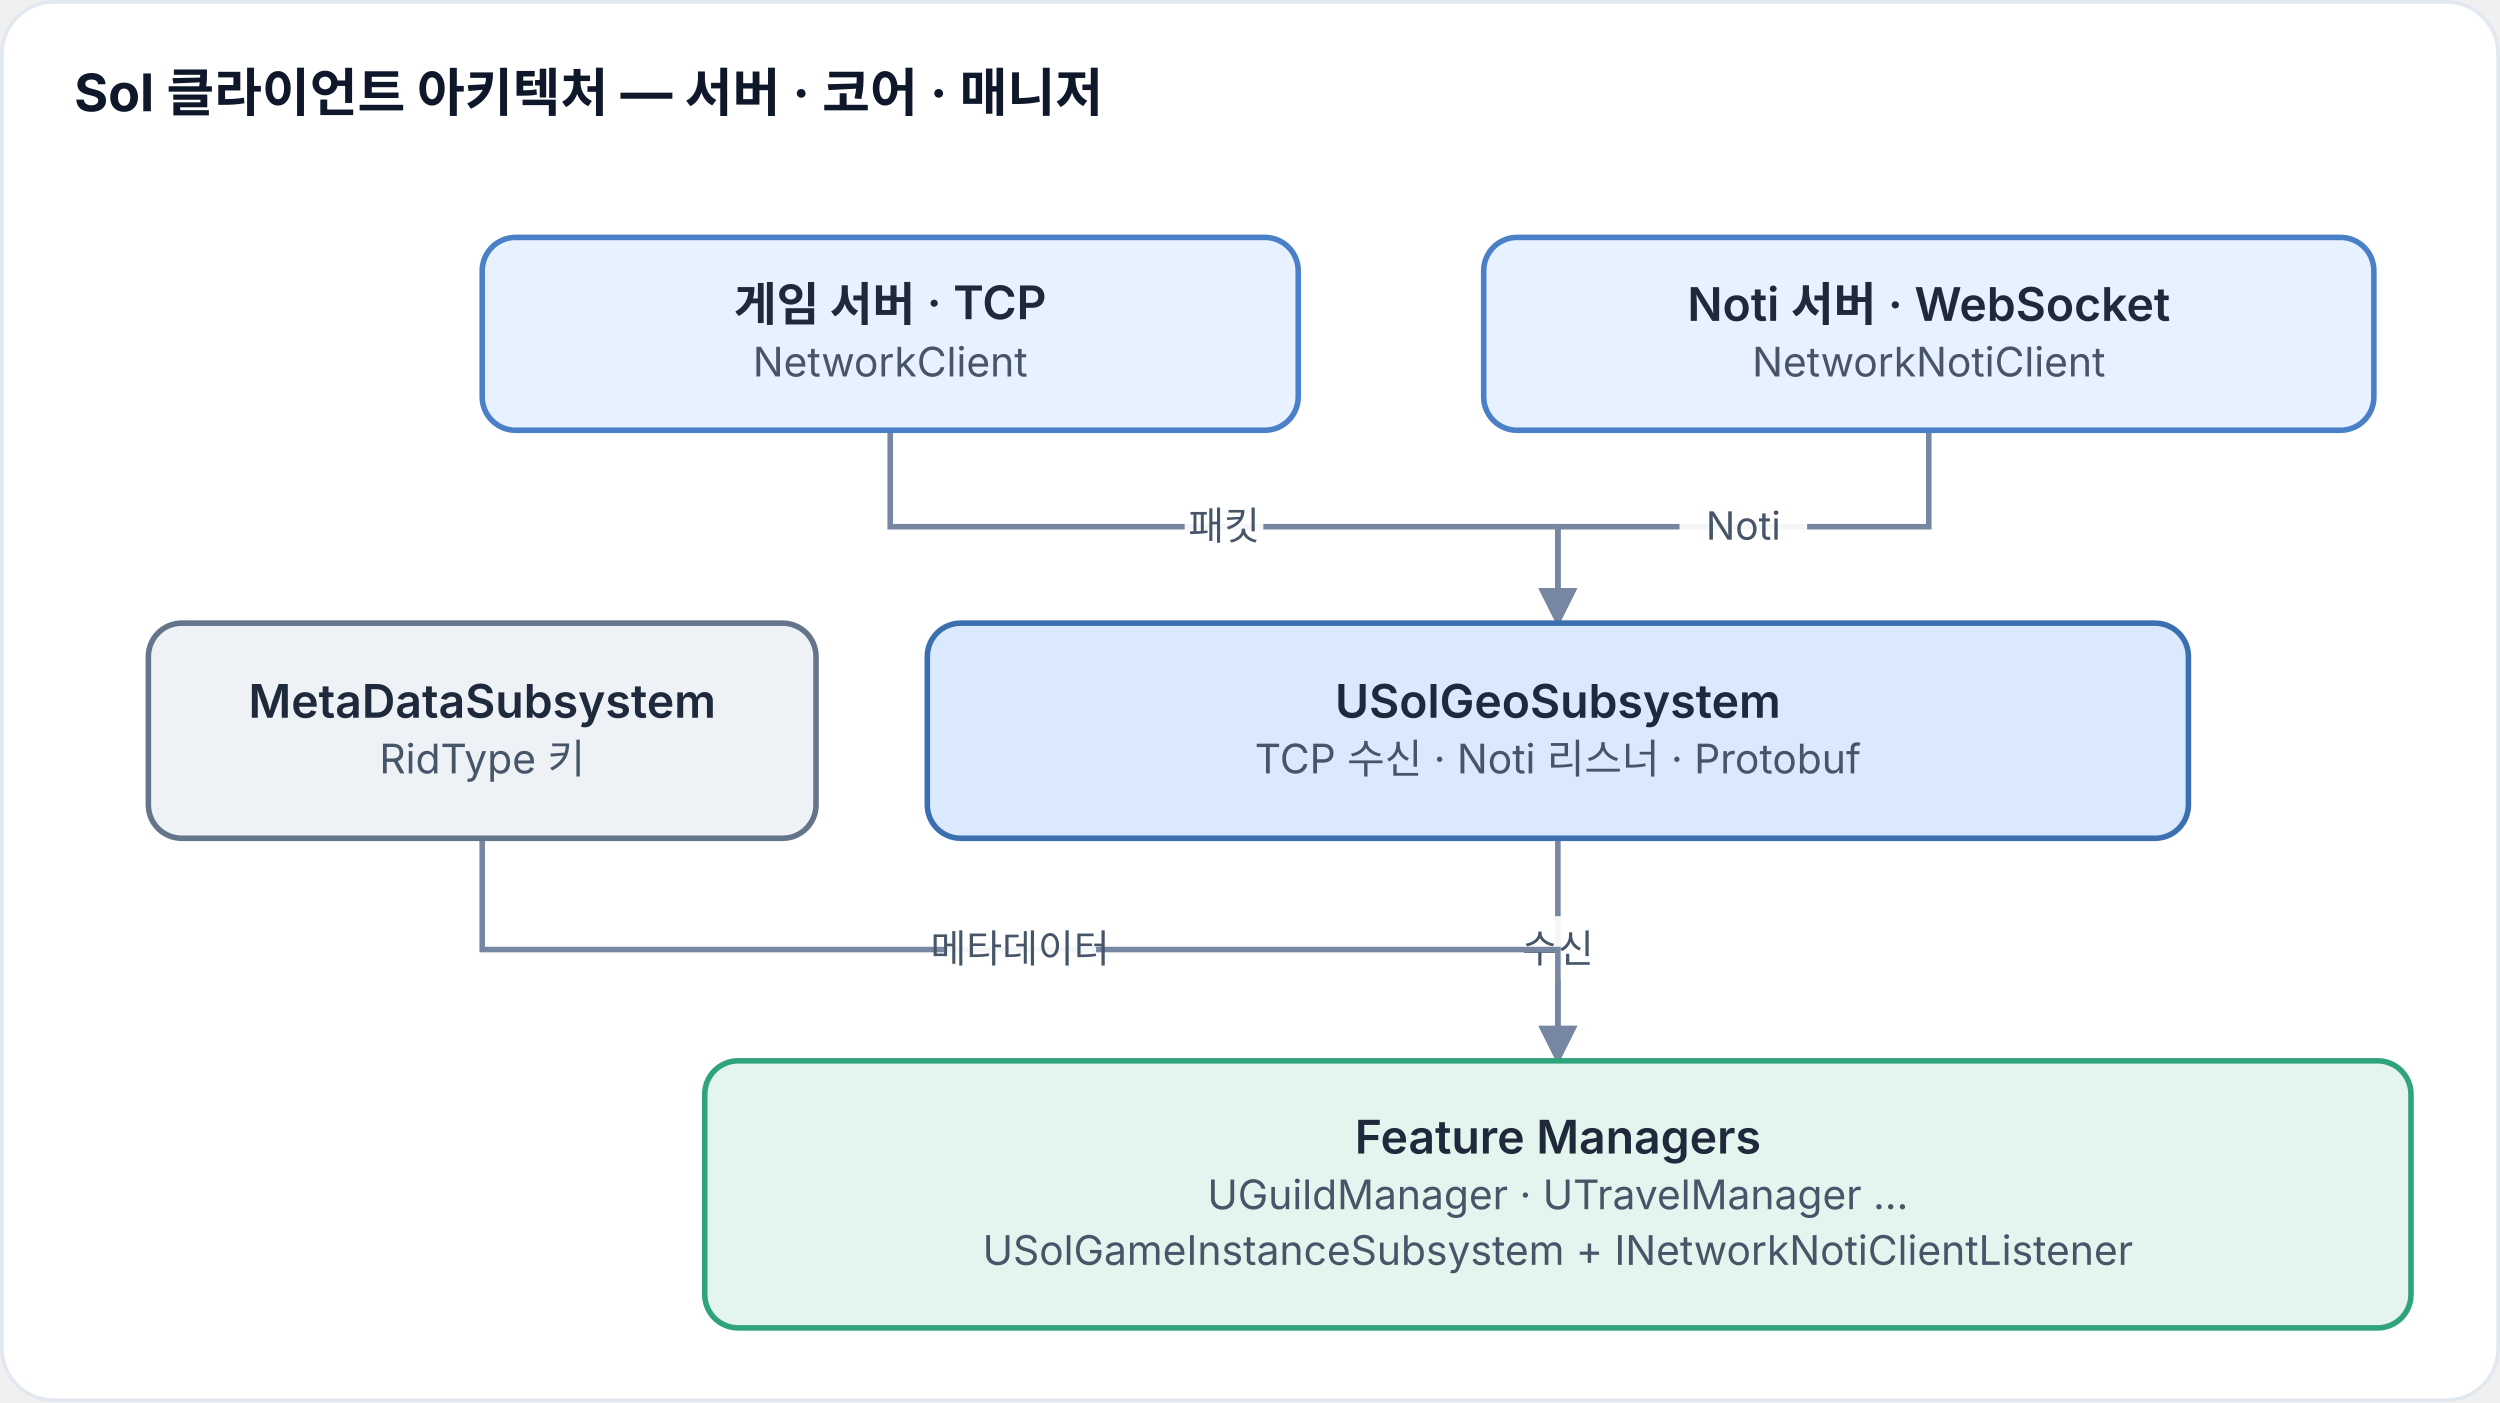
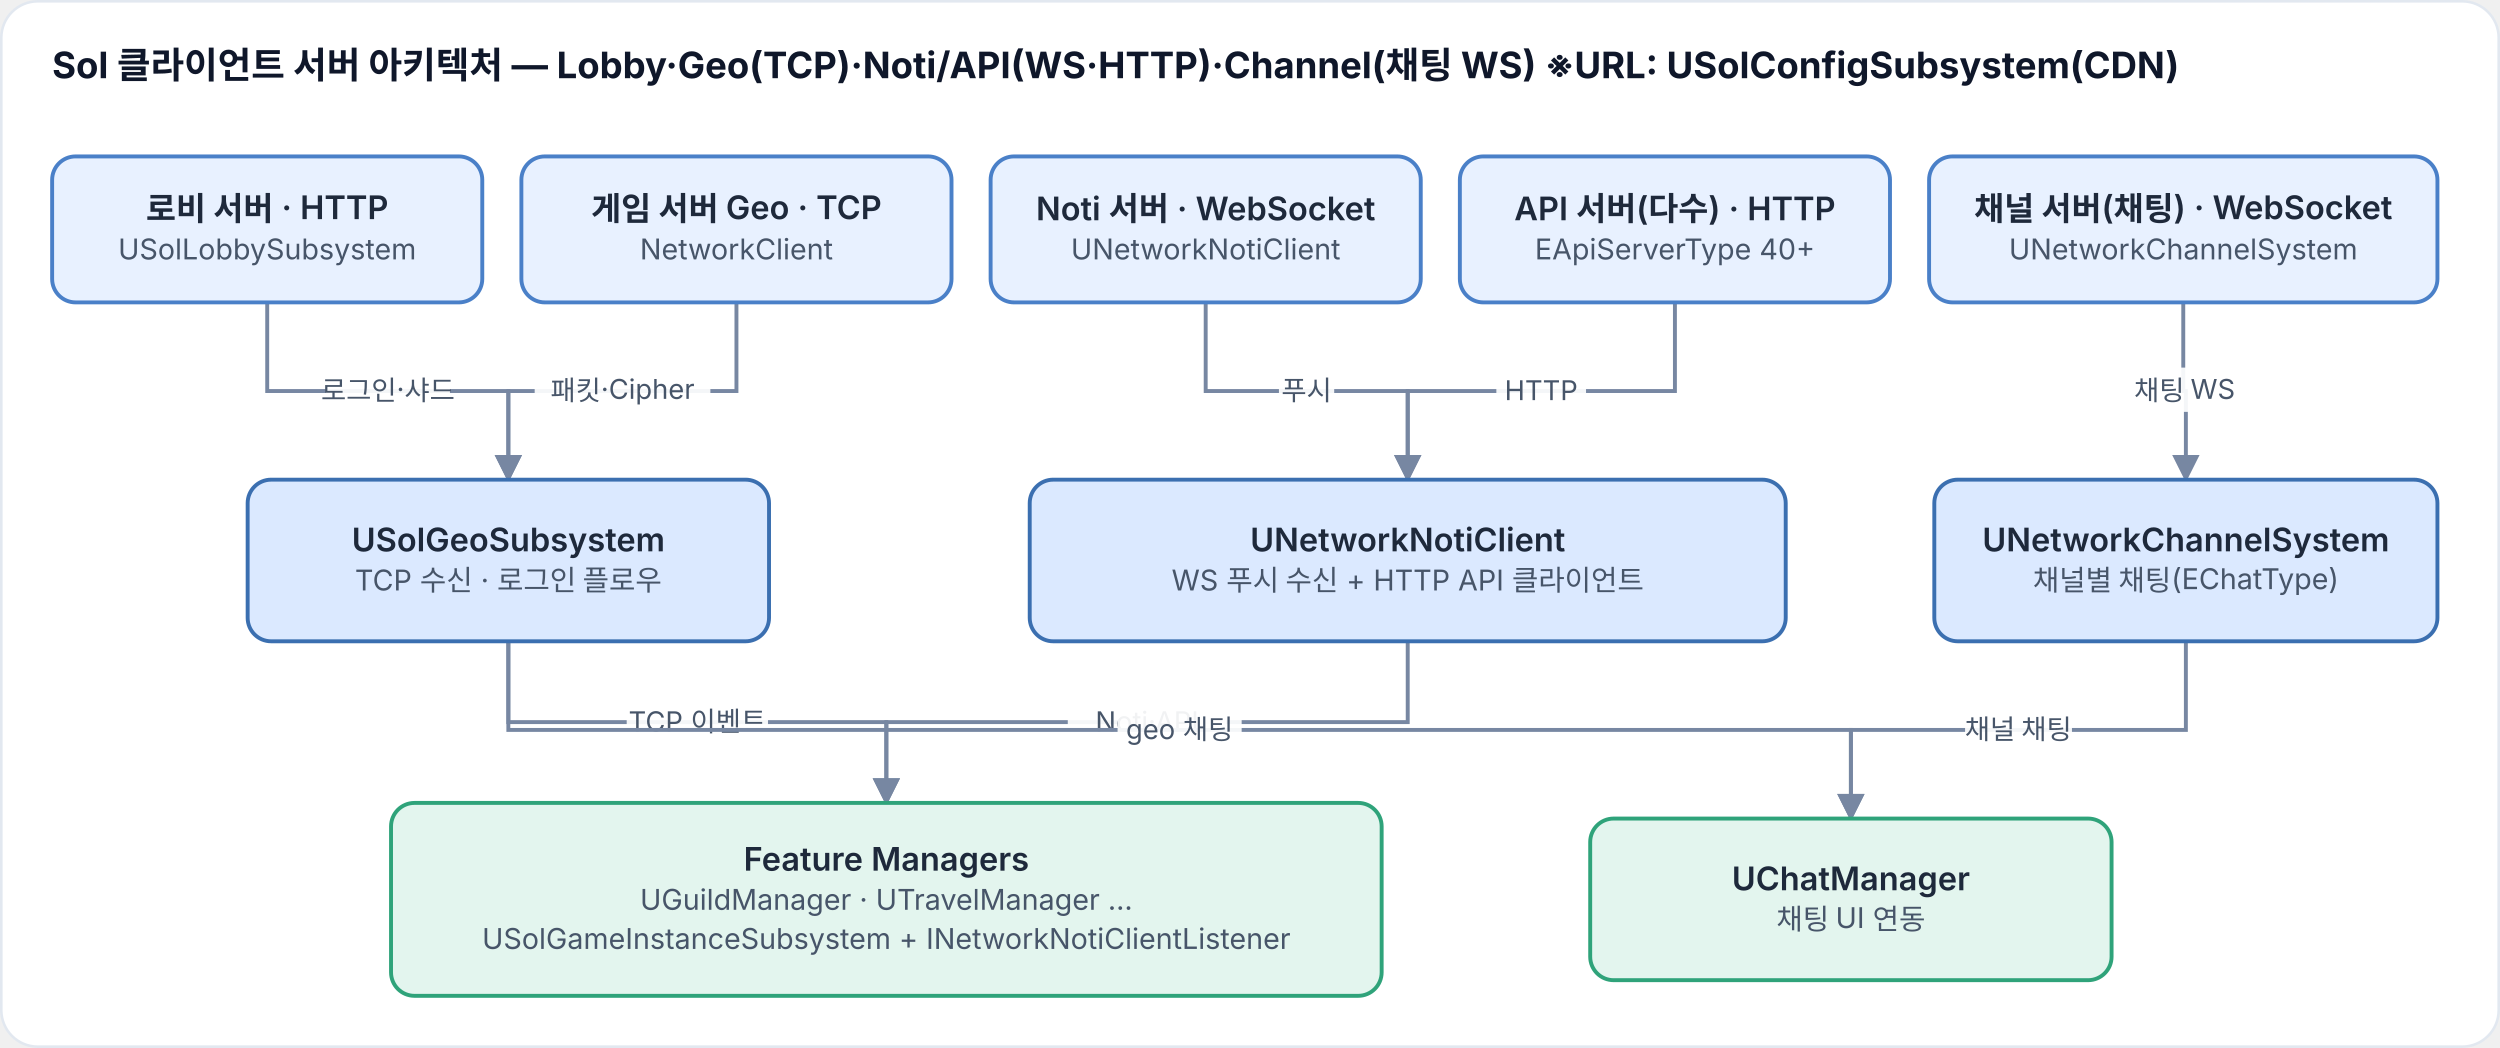
- <svg xmlns="http://www.w3.org/2000/svg" viewBox="0 0 674 378" width="674" height="378" font-family="Inter, 'Malgun Gothic', sans-serif">
+ <svg xmlns="http://www.w3.org/2000/svg" viewBox="0 0 959 402" width="959" height="402" font-family="Inter, 'Malgun Gothic', sans-serif">
  <defs>
    <marker id="arrow" viewBox="0 0 10 10" refX="9" refY="5" markerWidth="7" markerHeight="7" orient="auto-start-reverse">
      <path d="M 0 0 L 10 5 L 0 10 z" fill="#7787a2" />
    </marker>
  </defs>
-   <rect x="0.5" y="0.5" width="673" height="377" rx="14" fill="#ffffff" stroke="#e2e8f0" />
-   <text x="20" y="30" font-size="14" font-weight="700" fill="#0f172a">Sol 클라이언트 아키텍처 — 서버 · 코어 · 매니저</text>
-   <path d="M 240.0 116.0 L 240.0 142.0 L 420.0 142.0 L 420.0 168.0" fill="none" stroke="#7787a2" stroke-width="1.5" marker-end="url(#arrow)" />
-   <rect x="319.4" y="133.0" width="21.2" height="17" rx="4" fill="#ffffff" opacity="0.92" />
-   <text x="330.0" y="145.5" text-anchor="middle" font-size="10.5" fill="#475569">패킷</text>
-   <path d="M 520.0 116.0 L 520.0 142.0 L 420.0 142.0 L 420.0 168.0" fill="none" stroke="#7787a2" stroke-width="1.5" marker-end="url(#arrow)" />
-   <rect x="452.8" y="133.0" width="34.4" height="17" rx="4" fill="#ffffff" opacity="0.92" />
-   <text x="470.0" y="145.5" text-anchor="middle" font-size="10.5" fill="#475569">Noti</text>
-   <path d="M 420.0 226.0 L 420.0 256.0 L 420.0 256.0 L 420.0 286.0" fill="none" stroke="#7787a2" stroke-width="1.5" marker-end="url(#arrow)" />
-   <rect x="409.4" y="247.0" width="21.2" height="17" rx="4" fill="#ffffff" opacity="0.92" />
-   <text x="420.0" y="259.5" text-anchor="middle" font-size="10.5" fill="#475569">수신</text>
-   <path d="M 130.0 226.0 L 130.0 256.0 L 420.0 256.0 L 420.0 286.0" fill="none" stroke="#7787a2" stroke-width="1.5" marker-end="url(#arrow)" />
-   <rect x="254.5" y="247.0" width="41.0" height="17" rx="4" fill="#ffffff" opacity="0.92" />
-   <text x="275.0" y="259.5" text-anchor="middle" font-size="10.5" fill="#475569">메타데이터</text>
-   <rect x="130" y="64" width="220" height="52" rx="9" ry="9" fill="#e8f1ff" stroke="#4a80c8" stroke-width="1.5" />
-   <text x="240.0" y="86.5" text-anchor="middle" font-size="12.5" font-weight="600" fill="#1e293b">게임 서버 · TCP</text>
-   <text x="240.0" y="101.5" text-anchor="middle" font-size="11" font-weight="400" fill="#475569">NetworkClient</text>
-   <rect x="400" y="64" width="240" height="52" rx="9" ry="9" fill="#e8f1ff" stroke="#4a80c8" stroke-width="1.5" />
-   <text x="520.0" y="86.5" text-anchor="middle" font-size="12.5" font-weight="600" fill="#1e293b">Noti 서버 · WebSocket</text>
-   <text x="520.0" y="101.5" text-anchor="middle" font-size="11" font-weight="400" fill="#475569">NetworkNotiClient</text>
-   <rect x="250" y="168" width="340" height="58" rx="9" ry="9" fill="#dbe9ff" stroke="#3b6fb0" stroke-width="1.5" />
-   <text x="420.0" y="193.5" text-anchor="middle" font-size="12.5" font-weight="600" fill="#1e293b">USolGeoSubsystem</text>
-   <text x="420.0" y="208.5" text-anchor="middle" font-size="11" font-weight="400" fill="#475569">TCP 수신 · Noti 리스너 · Protobuf</text>
-   <rect x="40" y="168" width="180" height="58" rx="9" ry="9" fill="#eef2f7" stroke="#64748b" stroke-width="1.5" />
-   <text x="130.0" y="193.5" text-anchor="middle" font-size="12.5" font-weight="600" fill="#1e293b">MetaDataSubsystem</text>
-   <text x="130.0" y="208.5" text-anchor="middle" font-size="11" font-weight="400" fill="#475569">RidType 키</text>
-   <rect x="190" y="286" width="460" height="72" rx="9" ry="9" fill="#e3f5ee" stroke="#2fa37a" stroke-width="1.5" />
-   <text x="420.0" y="311.0" text-anchor="middle" font-size="12.5" font-weight="600" fill="#1e293b">Feature Managers</text>
-   <text x="420.0" y="326.0" text-anchor="middle" font-size="11" font-weight="400" fill="#475569">UGuildManager · UTravelManager …</text>
-   <text x="420.0" y="341.0" text-anchor="middle" font-size="11" font-weight="400" fill="#475569">USolGameInstanceSubsystem + INetworkNotiClientListener</text>
+   <rect x="0.5" y="0.5" width="958" height="401" rx="14" fill="#ffffff" stroke="#e2e8f0" />
+   <text x="20" y="30" font-size="14" font-weight="700" fill="#0f172a">Sol 클라이언트 서버 아키텍처 — Lobby·Geo(TCP)·Noti/API(WS·HTTP)·Channel(채팅 WS)  ※URL: USolConfigSubsystem(CDN)</text>
+   <path d="M 102.5 116.0 L 102.5 150.0 L 195.0 150.0 L 195.0 184.0" fill="none" stroke="#7787a2" stroke-width="1.5" marker-end="url(#arrow)" />
+   <rect x="125.0" y="141.0" width="47.6" height="17" rx="4" fill="#ffffff" opacity="0.92" />
+   <text x="148.8" y="153.5" text-anchor="middle" font-size="10.5" fill="#475569">로그인·샤드</text>
+   <path d="M 282.5 116.0 L 282.5 150.0 L 195.0 150.0 L 195.0 184.0" fill="none" stroke="#7787a2" stroke-width="1.5" marker-end="url(#arrow)" />
+   <rect x="205.1" y="141.0" width="67.4" height="17" rx="4" fill="#ffffff" opacity="0.92" />
+   <text x="238.8" y="153.5" text-anchor="middle" font-size="10.5" fill="#475569">패킷·Cipher</text>
+   <path d="M 462.5 116.0 L 462.5 150.0 L 540.0 150.0 L 540.0 184.0" fill="none" stroke="#7787a2" stroke-width="1.5" marker-end="url(#arrow)" />
+   <rect x="490.6" y="141.0" width="21.2" height="17" rx="4" fill="#ffffff" opacity="0.92" />
+   <text x="501.2" y="153.5" text-anchor="middle" font-size="10.5" fill="#475569">푸시</text>
+   <path d="M 642.5 116.0 L 642.5 150.0 L 540.0 150.0 L 540.0 184.0" fill="none" stroke="#7787a2" stroke-width="1.5" marker-end="url(#arrow)" />
+   <rect x="574.0" y="141.0" width="34.4" height="17" rx="4" fill="#ffffff" opacity="0.92" />
+   <text x="591.2" y="153.5" text-anchor="middle" font-size="10.5" fill="#475569">HTTP</text>
+   <path d="M 837.5 116.0 L 837.5 150.0 L 838.5 150.0 L 838.5 184.0" fill="none" stroke="#7787a2" stroke-width="1.5" marker-end="url(#arrow)" />
+   <rect x="817.5" y="141.0" width="41.0" height="17" rx="4" fill="#ffffff" opacity="0.92" />
+   <text x="838.0" y="153.5" text-anchor="middle" font-size="10.5" fill="#475569">채팅 WS</text>
+   <path d="M 195.0 246.0 L 195.0 277.0 L 340.0 277.0 L 340.0 308.0" fill="none" stroke="#7787a2" stroke-width="1.5" marker-end="url(#arrow)" />
+   <rect x="240.4" y="268.0" width="54.2" height="17" rx="4" fill="#ffffff" opacity="0.92" />
+   <text x="267.5" y="280.5" text-anchor="middle" font-size="10.5" fill="#475569">TCP 이벤트</text>
+   <path d="M 540.0 246.0 L 540.0 277.0 L 340.0 277.0 L 340.0 308.0" fill="none" stroke="#7787a2" stroke-width="1.5" marker-end="url(#arrow)" />
+   <rect x="409.6" y="268.0" width="60.8" height="17" rx="4" fill="#ffffff" opacity="0.92" />
+   <text x="440.0" y="280.5" text-anchor="middle" font-size="10.5" fill="#475569">Noti·API</text>
+   <path d="M 838.5 246.0 L 838.5 280.0 L 710.0 280.0 L 710.0 314.0" fill="none" stroke="#7787a2" stroke-width="1.5" marker-end="url(#arrow)" />
+   <rect x="753.8" y="271.0" width="41.0" height="17" rx="4" fill="#ffffff" opacity="0.92" />
+   <text x="774.2" y="283.5" text-anchor="middle" font-size="10.5" fill="#475569">채널 채팅</text>
+   <path d="M 195.0 246.0 L 195.0 280.0 L 710.0 280.0 L 710.0 314.0" fill="none" stroke="#7787a2" stroke-width="1.5" marker-end="url(#arrow)" />
+   <rect x="428.7" y="271.0" width="47.6" height="17" rx="4" fill="#ffffff" opacity="0.92" />
+   <text x="452.5" y="283.5" text-anchor="middle" font-size="10.5" fill="#475569">geo 채팅</text>
+   <rect x="20" y="60" width="165" height="56" rx="9" ry="9" fill="#e8f1ff" stroke="#4a80c8" stroke-width="1.5" />
+   <text x="102.5" y="84.5" text-anchor="middle" font-size="12.5" font-weight="600" fill="#1e293b">로비 서버 · HTTP</text>
+   <text x="102.5" y="99.5" text-anchor="middle" font-size="11" font-weight="400" fill="#475569">USolLobbySubsystem</text>
+   <rect x="200" y="60" width="165" height="56" rx="9" ry="9" fill="#e8f1ff" stroke="#4a80c8" stroke-width="1.5" />
+   <text x="282.5" y="84.5" text-anchor="middle" font-size="12.5" font-weight="600" fill="#1e293b">게임 서버 Geo · TCP</text>
+   <text x="282.5" y="99.5" text-anchor="middle" font-size="11" font-weight="400" fill="#475569">NetworkClient</text>
+   <rect x="380" y="60" width="165" height="56" rx="9" ry="9" fill="#e8f1ff" stroke="#4a80c8" stroke-width="1.5" />
+   <text x="462.5" y="84.5" text-anchor="middle" font-size="12.5" font-weight="600" fill="#1e293b">Noti 서버 · WebSocket</text>
+   <text x="462.5" y="99.5" text-anchor="middle" font-size="11" font-weight="400" fill="#475569">UNetworkNotiClient</text>
+   <rect x="560" y="60" width="165" height="56" rx="9" ry="9" fill="#e8f1ff" stroke="#4a80c8" stroke-width="1.5" />
+   <text x="642.5" y="84.5" text-anchor="middle" font-size="12.5" font-weight="600" fill="#1e293b">API 서버(다수) · HTTP</text>
+   <text x="642.5" y="99.5" text-anchor="middle" font-size="11" font-weight="400" fill="#475569">EApiServerType 40+</text>
+   <rect x="740" y="60" width="195" height="56" rx="9" ry="9" fill="#e8f1ff" stroke="#4a80c8" stroke-width="1.5" />
+   <text x="837.5" y="84.5" text-anchor="middle" font-size="12.5" font-weight="600" fill="#1e293b">채널 서버(채팅) · WebSocket</text>
+   <text x="837.5" y="99.5" text-anchor="middle" font-size="11" font-weight="400" fill="#475569">UNetworkChannelSystem</text>
+   <rect x="95" y="184" width="200" height="62" rx="9" ry="9" fill="#dbe9ff" stroke="#3b6fb0" stroke-width="1.5" />
+   <text x="195.0" y="211.5" text-anchor="middle" font-size="12.5" font-weight="600" fill="#1e293b">USolGeoSubsystem</text>
+   <text x="195.0" y="226.5" text-anchor="middle" font-size="11" font-weight="400" fill="#475569">TCP 수신 · 로그인 플로우</text>
+   <rect x="395" y="184" width="290" height="62" rx="9" ry="9" fill="#dbe9ff" stroke="#3b6fb0" stroke-width="1.5" />
+   <text x="540.0" y="211.5" text-anchor="middle" font-size="12.5" font-weight="600" fill="#1e293b">UNetworkNotiClient</text>
+   <text x="540.0" y="226.5" text-anchor="middle" font-size="11" font-weight="400" fill="#475569">WS 푸시 수신 + HTTP API 클라이언트</text>
+   <rect x="742" y="184" width="193" height="62" rx="9" ry="9" fill="#dbe9ff" stroke="#3b6fb0" stroke-width="1.5" />
+   <text x="838.5" y="211.5" text-anchor="middle" font-size="12.5" font-weight="600" fill="#1e293b">UNetworkChannelSystem</text>
+   <text x="838.5" y="226.5" text-anchor="middle" font-size="11" font-weight="400" fill="#475569">채널별 채팅(EChatType)</text>
+   <rect x="150" y="308" width="380" height="74" rx="9" ry="9" fill="#e3f5ee" stroke="#2fa37a" stroke-width="1.5" />
+   <text x="340.0" y="334.0" text-anchor="middle" font-size="12.5" font-weight="600" fill="#1e293b">Feature Managers</text>
+   <text x="340.0" y="349.0" text-anchor="middle" font-size="11" font-weight="400" fill="#475569">UGuildManager · UTravelManager …</text>
+   <text x="340.0" y="364.0" text-anchor="middle" font-size="11" font-weight="400" fill="#475569">USolGameInstanceSubsystem + INetworkNotiClientListener</text>
+   <rect x="610" y="314" width="200" height="62" rx="9" ry="9" fill="#e3f5ee" stroke="#2fa37a" stroke-width="1.5" />
+   <text x="710.0" y="341.5" text-anchor="middle" font-size="12.5" font-weight="600" fill="#1e293b">UChatManager</text>
+   <text x="710.0" y="356.5" text-anchor="middle" font-size="11" font-weight="400" fill="#475569">채팅 UI 연동</text>
</svg>
